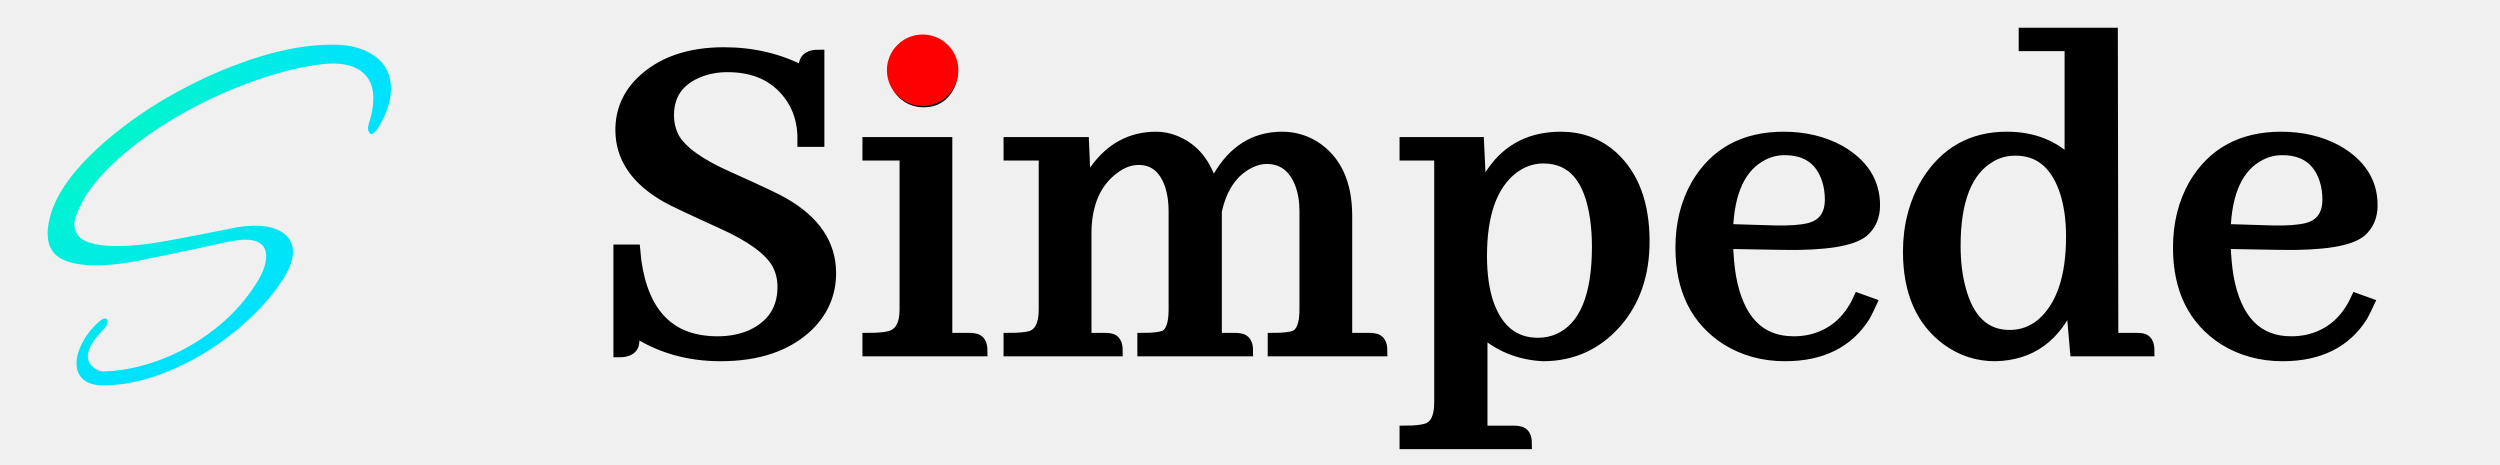
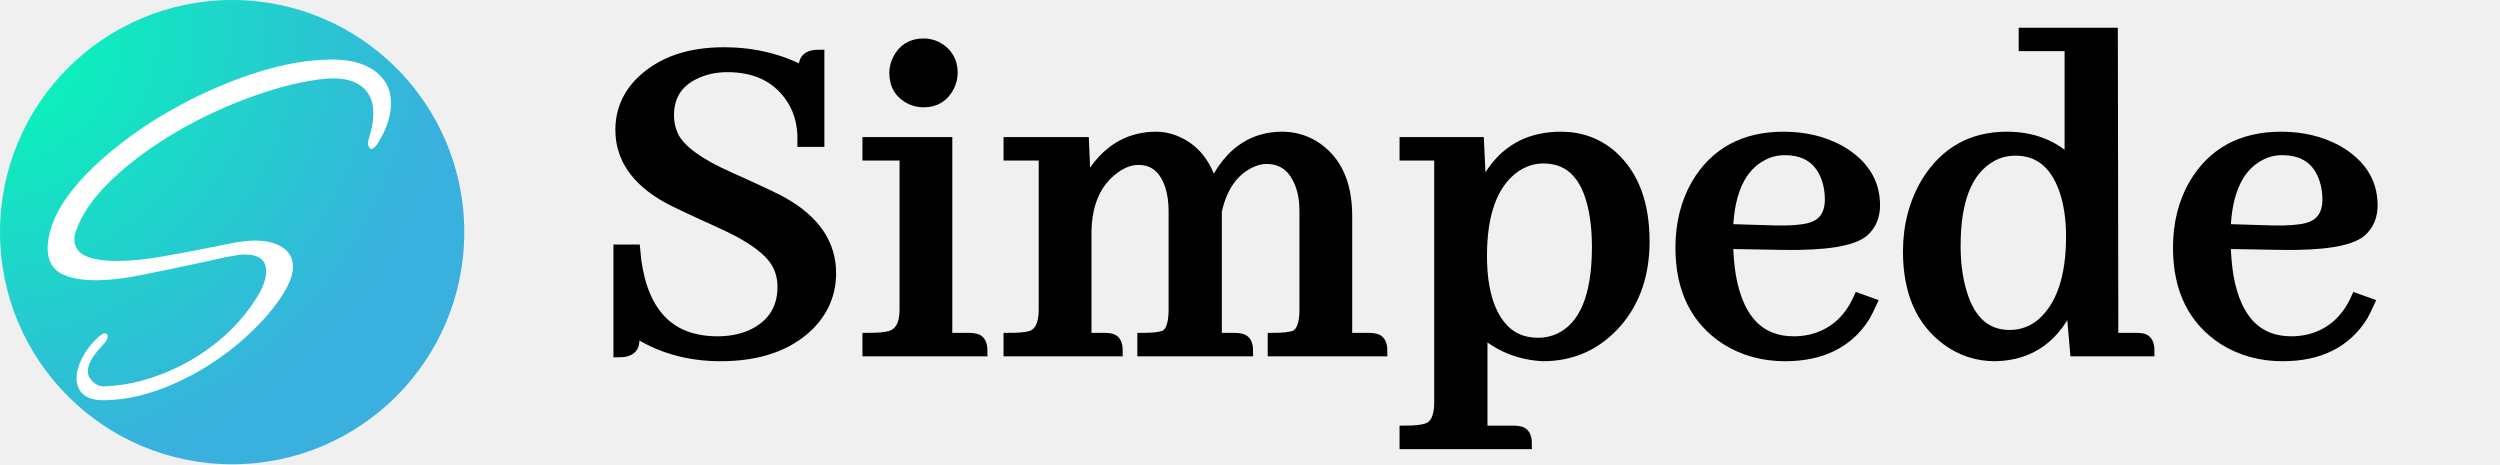
<svg xmlns="http://www.w3.org/2000/svg" viewBox="0 0 210 39">
  <defs>
    <radialGradient id="a" cx="-4.619%" cy="6.646%" r="101.342%" fx="-4.619%" fy="6.646%" gradientTransform="matrix(.8299 .53351 -.5579 .79363 .03 .038)">
      <stop offset="0%" stop-color="#00FFB4" />
-       <stop offset="100%" stop-color="#00E1FF" />
+       <stop offset="100%" stop-color="#39b0deff" />
    </radialGradient>
  </defs>
-   <g id="svgGroup" fill="url(#a)" fill-rule="nonzero" stroke-linecap="round">
-     <path d="M 14.94 16.605 L 12.69 17.1 A 592.831 592.831 0 0 1 10.409 17.582 Q 9.02 17.872 7.83 18.113 A 23.986 23.986 0 0 1 6.066 18.405 Q 5.189 18.515 4.406 18.535 A 13.535 13.535 0 0 1 4.05 18.54 A 9.927 9.927 0 0 1 2.928 18.481 Q 2.392 18.42 1.948 18.296 A 3.879 3.879 0 0 1 1.058 17.933 Q 0 17.325 0 15.84 Q 0 15.337 0.15 14.683 A 9.133 9.133 0 0 1 0.27 14.22 Q 1.133 11.371 4.772 8.19 A 30.532 30.532 0 0 1 5.085 7.92 A 34.195 34.195 0 0 1 10.214 4.344 A 38.371 38.371 0 0 1 11.025 3.893 A 38.163 38.163 0 0 1 17.139 1.227 A 35.142 35.142 0 0 1 17.663 1.058 Q 21.015 0 23.94 0 Q 25.636 0 26.808 0.563 A 4.285 4.285 0 0 1 27.518 0.99 A 3.139 3.139 0 0 1 28.824 3.268 A 4.079 4.079 0 0 1 28.845 3.69 A 5.117 5.117 0 0 1 28.581 5.269 Q 28.3 6.137 27.72 7.065 Q 27.405 7.515 27.18 7.515 Q 27.104 7.515 27.028 7.403 A 0.704 0.704 0 0 1 27 7.358 Q 26.91 7.2 26.91 7.02 A 0.3 0.3 0 0 1 26.911 6.994 Q 26.915 6.949 26.931 6.87 A 2.924 2.924 0 0 1 26.933 6.863 Q 26.953 6.762 26.991 6.607 A 11.844 11.844 0 0 1 27 6.57 A 7.196 7.196 0 0 0 27.291 5.384 A 5.837 5.837 0 0 0 27.36 4.5 A 3.514 3.514 0 0 0 27.246 3.578 A 2.43 2.43 0 0 0 26.303 2.205 Q 25.245 1.44 23.265 1.62 Q 20.572 1.9 17.28 3.077 A 42.204 42.204 0 0 0 15.345 3.825 Q 12.33 5.085 9.653 6.795 A 30.156 30.156 0 0 0 6.918 8.754 A 23.671 23.671 0 0 0 5.063 10.418 Q 3.418 12.062 2.655 13.723 A 7.902 7.902 0 0 0 2.43 14.265 A 1.652 1.652 0 0 0 2.285 14.713 A 2.291 2.291 0 0 0 2.25 15.12 A 1.442 1.442 0 0 0 3.139 16.47 Q 3.83 16.82 5.058 16.898 A 11.834 11.834 0 0 0 5.805 16.92 Q 7.515 16.92 9.563 16.56 A 160.362 160.362 0 0 0 11.19 16.265 Q 11.906 16.131 12.686 15.98 A 277.749 277.749 0 0 0 14.31 15.66 L 15.885 15.345 A 9.735 9.735 0 0 1 17.22 15.213 A 8.793 8.793 0 0 1 17.46 15.21 A 5.756 5.756 0 0 1 18.381 15.279 Q 18.864 15.358 19.258 15.525 A 2.849 2.849 0 0 1 19.755 15.795 Q 20.564 16.348 20.608 17.304 A 2.42 2.42 0 0 1 20.61 17.415 Q 20.61 18.36 19.8 19.665 Q 19.035 20.88 18 21.983 A 23.845 23.845 0 0 1 16.093 23.795 A 26.767 26.767 0 0 1 15.705 24.12 Q 13.14 26.19 10.215 27.405 A 17.03 17.03 0 0 1 7.542 28.277 A 12.628 12.628 0 0 1 4.68 28.62 A 4.088 4.088 0 0 1 4.062 28.577 Q 3.388 28.473 2.993 28.125 Q 2.43 27.63 2.43 26.775 A 3.087 3.087 0 0 1 2.546 25.959 Q 2.643 25.606 2.82 25.232 A 5.73 5.73 0 0 1 2.925 25.02 A 5.941 5.941 0 0 1 3.797 23.785 A 7.301 7.301 0 0 1 4.32 23.265 Q 4.59 23.04 4.77 22.995 A 0.333 0.333 0 0 1 4.889 23.016 A 0.299 0.299 0 0 1 4.995 23.085 A 0.115 0.115 0 0 1 5.019 23.122 Q 5.034 23.159 5.038 23.218 A 0.668 0.668 0 0 1 5.04 23.265 Q 5.04 23.58 4.635 23.985 A 8.238 8.238 0 0 0 4.091 24.603 Q 3.375 25.512 3.375 26.19 A 1.077 1.077 0 0 0 3.588 26.828 A 1.627 1.627 0 0 0 3.825 27.09 Q 4.275 27.495 4.86 27.45 A 13.939 13.939 0 0 0 8.018 26.944 A 17.005 17.005 0 0 0 9.495 26.46 Q 11.88 25.56 13.95 23.963 A 15.005 15.005 0 0 0 17.155 20.616 A 14.187 14.187 0 0 0 17.37 20.295 Q 18.348 18.872 18.36 17.801 A 2.373 2.373 0 0 0 18.36 17.775 A 1.521 1.521 0 0 0 18.24 17.149 Q 17.949 16.498 16.946 16.398 A 3.91 3.91 0 0 0 16.56 16.38 A 3.535 3.535 0 0 0 16.267 16.393 Q 16.118 16.406 15.952 16.43 A 6.183 6.183 0 0 0 15.84 16.448 Q 15.435 16.515 14.94 16.605 Z" transform="translate(4, 3.75)" vector-effect="non-scaling-stroke" />
+   <circle fill="url(#a)" id="c1" cx="19.5" cy="19.5" r="19.5" />
+   <g transform="translate(4, 5)" id="svgGroup" fill="white" fill-rule="nonzero" stroke-linecap="round">
+     <path d="M 14.94 16.605 L 12.69 17.1 A 592.831 592.831 0 0 1 10.409 17.582 Q 9.02 17.872 7.83 18.113 A 23.986 23.986 0 0 1 6.066 18.405 Q 5.189 18.515 4.406 18.535 A 13.535 13.535 0 0 1 4.05 18.54 A 9.927 9.927 0 0 1 2.928 18.481 Q 2.392 18.42 1.948 18.296 A 3.879 3.879 0 0 1 1.058 17.933 Q 0 17.325 0 15.84 Q 0 15.337 0.15 14.683 A 9.133 9.133 0 0 1 0.27 14.22 Q 1.133 11.371 4.772 8.19 A 30.532 30.532 0 0 1 5.085 7.92 A 34.195 34.195 0 0 1 10.214 4.344 A 38.371 38.371 0 0 1 11.025 3.893 A 38.163 38.163 0 0 1 17.139 1.227 A 35.142 35.142 0 0 1 17.663 1.058 Q 21.015 0 23.94 0 Q 25.636 0 26.808 0.563 A 4.285 4.285 0 0 1 27.518 0.99 A 3.139 3.139 0 0 1 28.824 3.268 A 4.079 4.079 0 0 1 28.845 3.69 A 5.117 5.117 0 0 1 28.581 5.269 Q 28.3 6.137 27.72 7.065 Q 27.405 7.515 27.18 7.515 Q 27.104 7.515 27.028 7.403 A 0.704 0.704 0 0 1 27 7.358 Q 26.91 7.2 26.91 7.02 A 0.3 0.3 0 0 1 26.911 6.994 Q 26.915 6.949 26.931 6.87 A 2.924 2.924 0 0 1 26.933 6.863 Q 26.953 6.762 26.991 6.607 A 11.844 11.844 0 0 1 27 6.57 A 7.196 7.196 0 0 0 27.291 5.384 A 5.837 5.837 0 0 0 27.36 4.5 A 3.514 3.514 0 0 0 27.246 3.578 A 2.43 2.43 0 0 0 26.303 2.205 Q 25.245 1.44 23.265 1.62 Q 20.572 1.9 17.28 3.077 A 42.204 42.204 0 0 0 15.345 3.825 Q 12.33 5.085 9.653 6.795 A 30.156 30.156 0 0 0 6.918 8.754 A 23.671 23.671 0 0 0 5.063 10.418 Q 3.418 12.062 2.655 13.723 A 7.902 7.902 0 0 0 2.43 14.265 A 1.652 1.652 0 0 0 2.285 14.713 A 2.291 2.291 0 0 0 2.25 15.12 A 1.442 1.442 0 0 0 3.139 16.47 Q 3.83 16.82 5.058 16.898 A 11.834 11.834 0 0 0 5.805 16.92 Q 7.515 16.92 9.563 16.56 A 160.362 160.362 0 0 0 11.19 16.265 Q 11.906 16.131 12.686 15.98 A 277.749 277.749 0 0 0 14.31 15.66 L 15.885 15.345 A 9.735 9.735 0 0 1 17.22 15.213 A 8.793 8.793 0 0 1 17.46 15.21 A 5.756 5.756 0 0 1 18.381 15.279 Q 18.864 15.358 19.258 15.525 A 2.849 2.849 0 0 1 19.755 15.795 Q 20.564 16.348 20.608 17.304 A 2.42 2.42 0 0 1 20.61 17.415 Q 20.61 18.36 19.8 19.665 Q 19.035 20.88 18 21.983 A 23.845 23.845 0 0 1 16.093 23.795 A 26.767 26.767 0 0 1 15.705 24.12 Q 13.14 26.19 10.215 27.405 A 17.03 17.03 0 0 1 7.542 28.277 A 12.628 12.628 0 0 1 4.68 28.62 A 4.088 4.088 0 0 1 4.062 28.577 Q 3.388 28.473 2.993 28.125 Q 2.43 27.63 2.43 26.775 A 3.087 3.087 0 0 1 2.546 25.959 Q 2.643 25.606 2.82 25.232 A 5.73 5.73 0 0 1 2.925 25.02 A 5.941 5.941 0 0 1 3.797 23.785 A 7.301 7.301 0 0 1 4.32 23.265 Q 4.59 23.04 4.77 22.995 A 0.333 0.333 0 0 1 4.889 23.016 A 0.299 0.299 0 0 1 4.995 23.085 A 0.115 0.115 0 0 1 5.019 23.122 Q 5.034 23.159 5.038 23.218 A 0.668 0.668 0 0 1 5.04 23.265 Q 5.04 23.58 4.635 23.985 A 8.238 8.238 0 0 0 4.091 24.603 Q 3.375 25.512 3.375 26.19 A 1.077 1.077 0 0 0 3.588 26.828 A 1.627 1.627 0 0 0 3.825 27.09 Q 4.275 27.495 4.86 27.45 A 13.939 13.939 0 0 0 8.018 26.944 A 17.005 17.005 0 0 0 9.495 26.46 Q 11.88 25.56 13.95 23.963 A 15.005 15.005 0 0 0 17.155 20.616 A 14.187 14.187 0 0 0 17.37 20.295 Q 18.348 18.872 18.36 17.801 A 2.373 2.373 0 0 0 18.36 17.775 A 1.521 1.521 0 0 0 18.24 17.149 Q 17.949 16.498 16.946 16.398 A 3.91 3.91 0 0 0 16.56 16.38 A 3.535 3.535 0 0 0 16.267 16.393 Q 16.118 16.406 15.952 16.43 A 6.183 6.183 0 0 0 15.84 16.448 Q 15.435 16.515 14.94 16.605 Z" vector-effect="non-scaling-stroke" />
  </g>
  <g transform="translate(52, 2.8)" id="svgGroup" stroke-linecap="round" fill-rule="evenodd" font-size="9pt" stroke="#000" stroke-width="0.25mm" fill="#000" style="stroke:#000;stroke-width:0.25mm;fill:#000">
    <path d="M 40.852 25.635 L 39.211 25.635 L 39.211 16.611 Q 39.293 13.043 41.549 11.361 Q 42.574 10.582 43.641 10.582 Q 45.609 10.582 46.348 12.838 Q 46.635 13.781 46.635 14.93 L 46.635 23.215 Q 46.635 25.061 45.814 25.43 Q 45.24 25.635 44.01 25.635 L 44.01 26.66 L 52.787 26.66 Q 52.787 25.758 52.172 25.676 Q 52.008 25.635 51.762 25.635 L 50.162 25.635 L 50.162 15.381 L 50.162 14.93 Q 50.818 11.936 52.951 10.869 Q 53.689 10.5 54.387 10.5 Q 56.438 10.5 57.258 12.674 Q 57.627 13.658 57.627 14.93 L 57.627 23.215 Q 57.627 25.061 56.766 25.43 Q 56.191 25.635 54.961 25.635 L 54.961 26.66 L 64.066 26.66 Q 64.066 25.758 63.451 25.676 Q 63.287 25.635 63.041 25.635 L 61.113 25.635 L 61.113 15.34 Q 61.113 11.197 58.365 9.475 Q 57.135 8.736 55.699 8.736 Q 52.254 8.736 50.326 12.1 Q 50.08 12.551 49.875 13.043 Q 49.096 9.967 46.635 9.023 Q 45.896 8.736 45.117 8.736 Q 42 8.736 40.031 11.443 Q 39.539 12.182 39.17 13.002 L 39.006 9.188 L 32.771 9.188 L 32.771 10.213 L 35.725 10.213 L 35.725 23.215 Q 35.725 25.102 34.576 25.471 Q 33.961 25.635 32.771 25.635 L 32.771 26.66 L 41.836 26.66 Q 41.836 25.758 41.262 25.676 Q 41.057 25.635 40.852 25.635 Z M 15.463 9.064 L 16.775 9.064 L 16.775 1.846 Q 15.709 1.846 15.586 2.543 Q 15.504 2.83 15.504 3.24 Q 12.469 1.641 8.818 1.641 Q 4.348 1.641 1.846 4.102 Q 0.164 5.783 0.164 8.121 Q 0.164 11.566 3.979 13.74 Q 4.676 14.15 8.654 15.955 Q 12.305 17.596 13.289 19.318 Q 13.781 20.221 13.781 21.287 Q 13.781 24.158 11.074 25.389 Q 9.803 25.922 8.285 25.922 Q 2.338 25.922 1.395 19.072 Q 1.354 18.621 1.313 18.211 L 0 18.211 L 0 26.742 Q 0.984 26.742 1.189 26.168 Q 1.271 25.799 1.271 24.979 Q 4.43 27.07 8.531 27.07 Q 13.289 27.07 15.914 24.527 Q 17.76 22.682 17.76 20.139 Q 17.76 16.529 13.822 14.273 Q 13.166 13.863 9.146 12.059 Q 5.537 10.459 4.594 8.777 Q 4.143 7.875 4.143 6.891 Q 4.143 4.266 6.686 3.24 Q 7.793 2.789 9.105 2.789 Q 12.51 2.789 14.273 5.127 Q 15.504 6.727 15.463 9.064 Z M 75.182 33.428 L 72.475 33.428 L 72.475 24.979 Q 74.607 26.906 77.602 27.07 Q 81.334 27.07 83.795 24.24 Q 86.092 21.574 86.092 17.473 Q 86.092 12.756 83.426 10.336 Q 81.621 8.736 79.119 8.736 Q 75.428 8.736 73.418 11.566 Q 72.762 12.469 72.393 13.535 L 72.188 9.188 L 66.035 9.188 L 66.035 10.213 L 68.947 10.213 L 68.947 31.008 Q 68.947 32.854 67.881 33.223 Q 67.266 33.428 66.035 33.428 L 66.035 34.453 L 76.207 34.453 Q 76.207 33.551 75.592 33.469 Q 75.428 33.428 75.182 33.428 Z M 121.98 22.395 L 122.35 26.66 L 128.502 26.66 Q 128.502 25.799 127.969 25.676 Q 127.764 25.635 127.518 25.635 L 125.467 25.635 L 125.426 0 L 118.043 0 L 118.043 1.025 L 121.898 1.025 L 121.898 10.828 Q 119.848 8.736 116.566 8.736 Q 112.219 8.736 109.881 12.469 Q 108.322 15.053 108.322 18.334 Q 108.322 23.379 111.563 25.758 Q 113.367 27.07 115.582 27.07 Q 120.094 26.988 121.98 22.395 Z M 105.164 22.682 L 104.139 22.313 Q 102.826 25.184 99.955 25.799 Q 99.299 25.922 98.684 25.922 Q 94.336 25.922 93.352 20.426 Q 93.146 19.154 93.105 17.637 L 97.822 17.719 Q 103.072 17.801 104.508 16.652 Q 105.451 15.832 105.451 14.438 Q 105.451 11.525 102.498 9.844 Q 100.447 8.736 97.822 8.736 Q 92.859 8.736 90.521 12.715 Q 89.209 15.012 89.209 18.006 Q 89.209 23.256 93.023 25.717 Q 95.197 27.07 97.945 27.07 Q 102.539 27.07 104.631 23.748 Q 104.918 23.215 105.164 22.682 Z M 146.959 22.682 L 145.934 22.313 Q 144.621 25.184 141.75 25.799 Q 141.094 25.922 140.479 25.922 Q 136.131 25.922 135.146 20.426 Q 134.941 19.154 134.9 17.637 L 139.617 17.719 Q 144.867 17.801 146.303 16.652 Q 147.246 15.832 147.246 14.438 Q 147.246 11.525 144.293 9.844 Q 142.242 8.736 139.617 8.736 Q 134.654 8.736 132.316 12.715 Q 131.004 15.012 131.004 18.006 Q 131.004 23.256 134.818 25.717 Q 136.992 27.07 139.74 27.07 Q 144.334 27.07 146.426 23.748 Q 146.713 23.215 146.959 22.682 Z M 29.449 25.635 L 27.521 25.635 L 27.521 9.188 L 20.918 9.188 L 20.918 10.213 L 24.035 10.213 L 24.035 23.215 Q 24.035 25.102 22.764 25.471 Q 22.148 25.635 20.918 25.635 L 20.918 26.66 L 30.475 26.66 Q 30.475 25.758 29.859 25.676 Q 29.695 25.635 29.449 25.635 Z M 77.643 10.459 Q 81.293 10.459 82.031 15.504 Q 82.195 16.652 82.195 17.924 Q 82.195 24.199 78.955 25.676 Q 78.135 26.045 77.191 26.045 Q 74.197 26.045 73.008 22.723 Q 72.434 21.041 72.434 18.703 Q 72.434 13.412 75.059 11.361 Q 76.248 10.459 77.643 10.459 Z M 112.219 17.842 Q 112.219 12.1 115.172 10.377 Q 116.115 9.803 117.305 9.803 Q 120.217 9.803 121.406 13.043 Q 122.021 14.766 122.021 17.063 Q 122.021 22.23 119.52 24.404 Q 118.33 25.389 116.813 25.389 Q 113.654 25.389 112.629 21.369 Q 112.219 19.811 112.219 17.842 Z M 97.125 16.611 L 93.105 16.488 Q 93.27 11.648 96.059 10.213 Q 96.92 9.762 97.904 9.762 Q 100.693 9.762 101.514 12.305 Q 101.76 13.084 101.76 13.945 Q 101.76 15.955 99.955 16.406 Q 98.93 16.652 97.125 16.611 Z M 138.92 16.611 L 134.9 16.488 Q 135.064 11.648 137.854 10.213 Q 138.715 9.762 139.699 9.762 Q 142.488 9.762 143.309 12.305 Q 143.555 13.084 143.555 13.945 Q 143.555 15.955 141.75 16.406 Q 140.725 16.652 138.92 16.611 Z M 27.973 3.322 Q 27.973 1.846 26.66 1.148 Q 26.127 0.902 25.594 0.902 Q 24.076 0.902 23.42 2.256 Q 23.174 2.789 23.174 3.322 Q 23.174 4.881 24.568 5.537 Q 25.061 5.742 25.594 5.742 Q 27.07 5.742 27.727 4.389 Q 27.973 3.855 27.973 3.322 Z" />
  </g>
-   <circle id="c1" cx="8" cy="4.5" r="3" fill="red" transform="translate(69.5, 1.4)" />
</svg>
